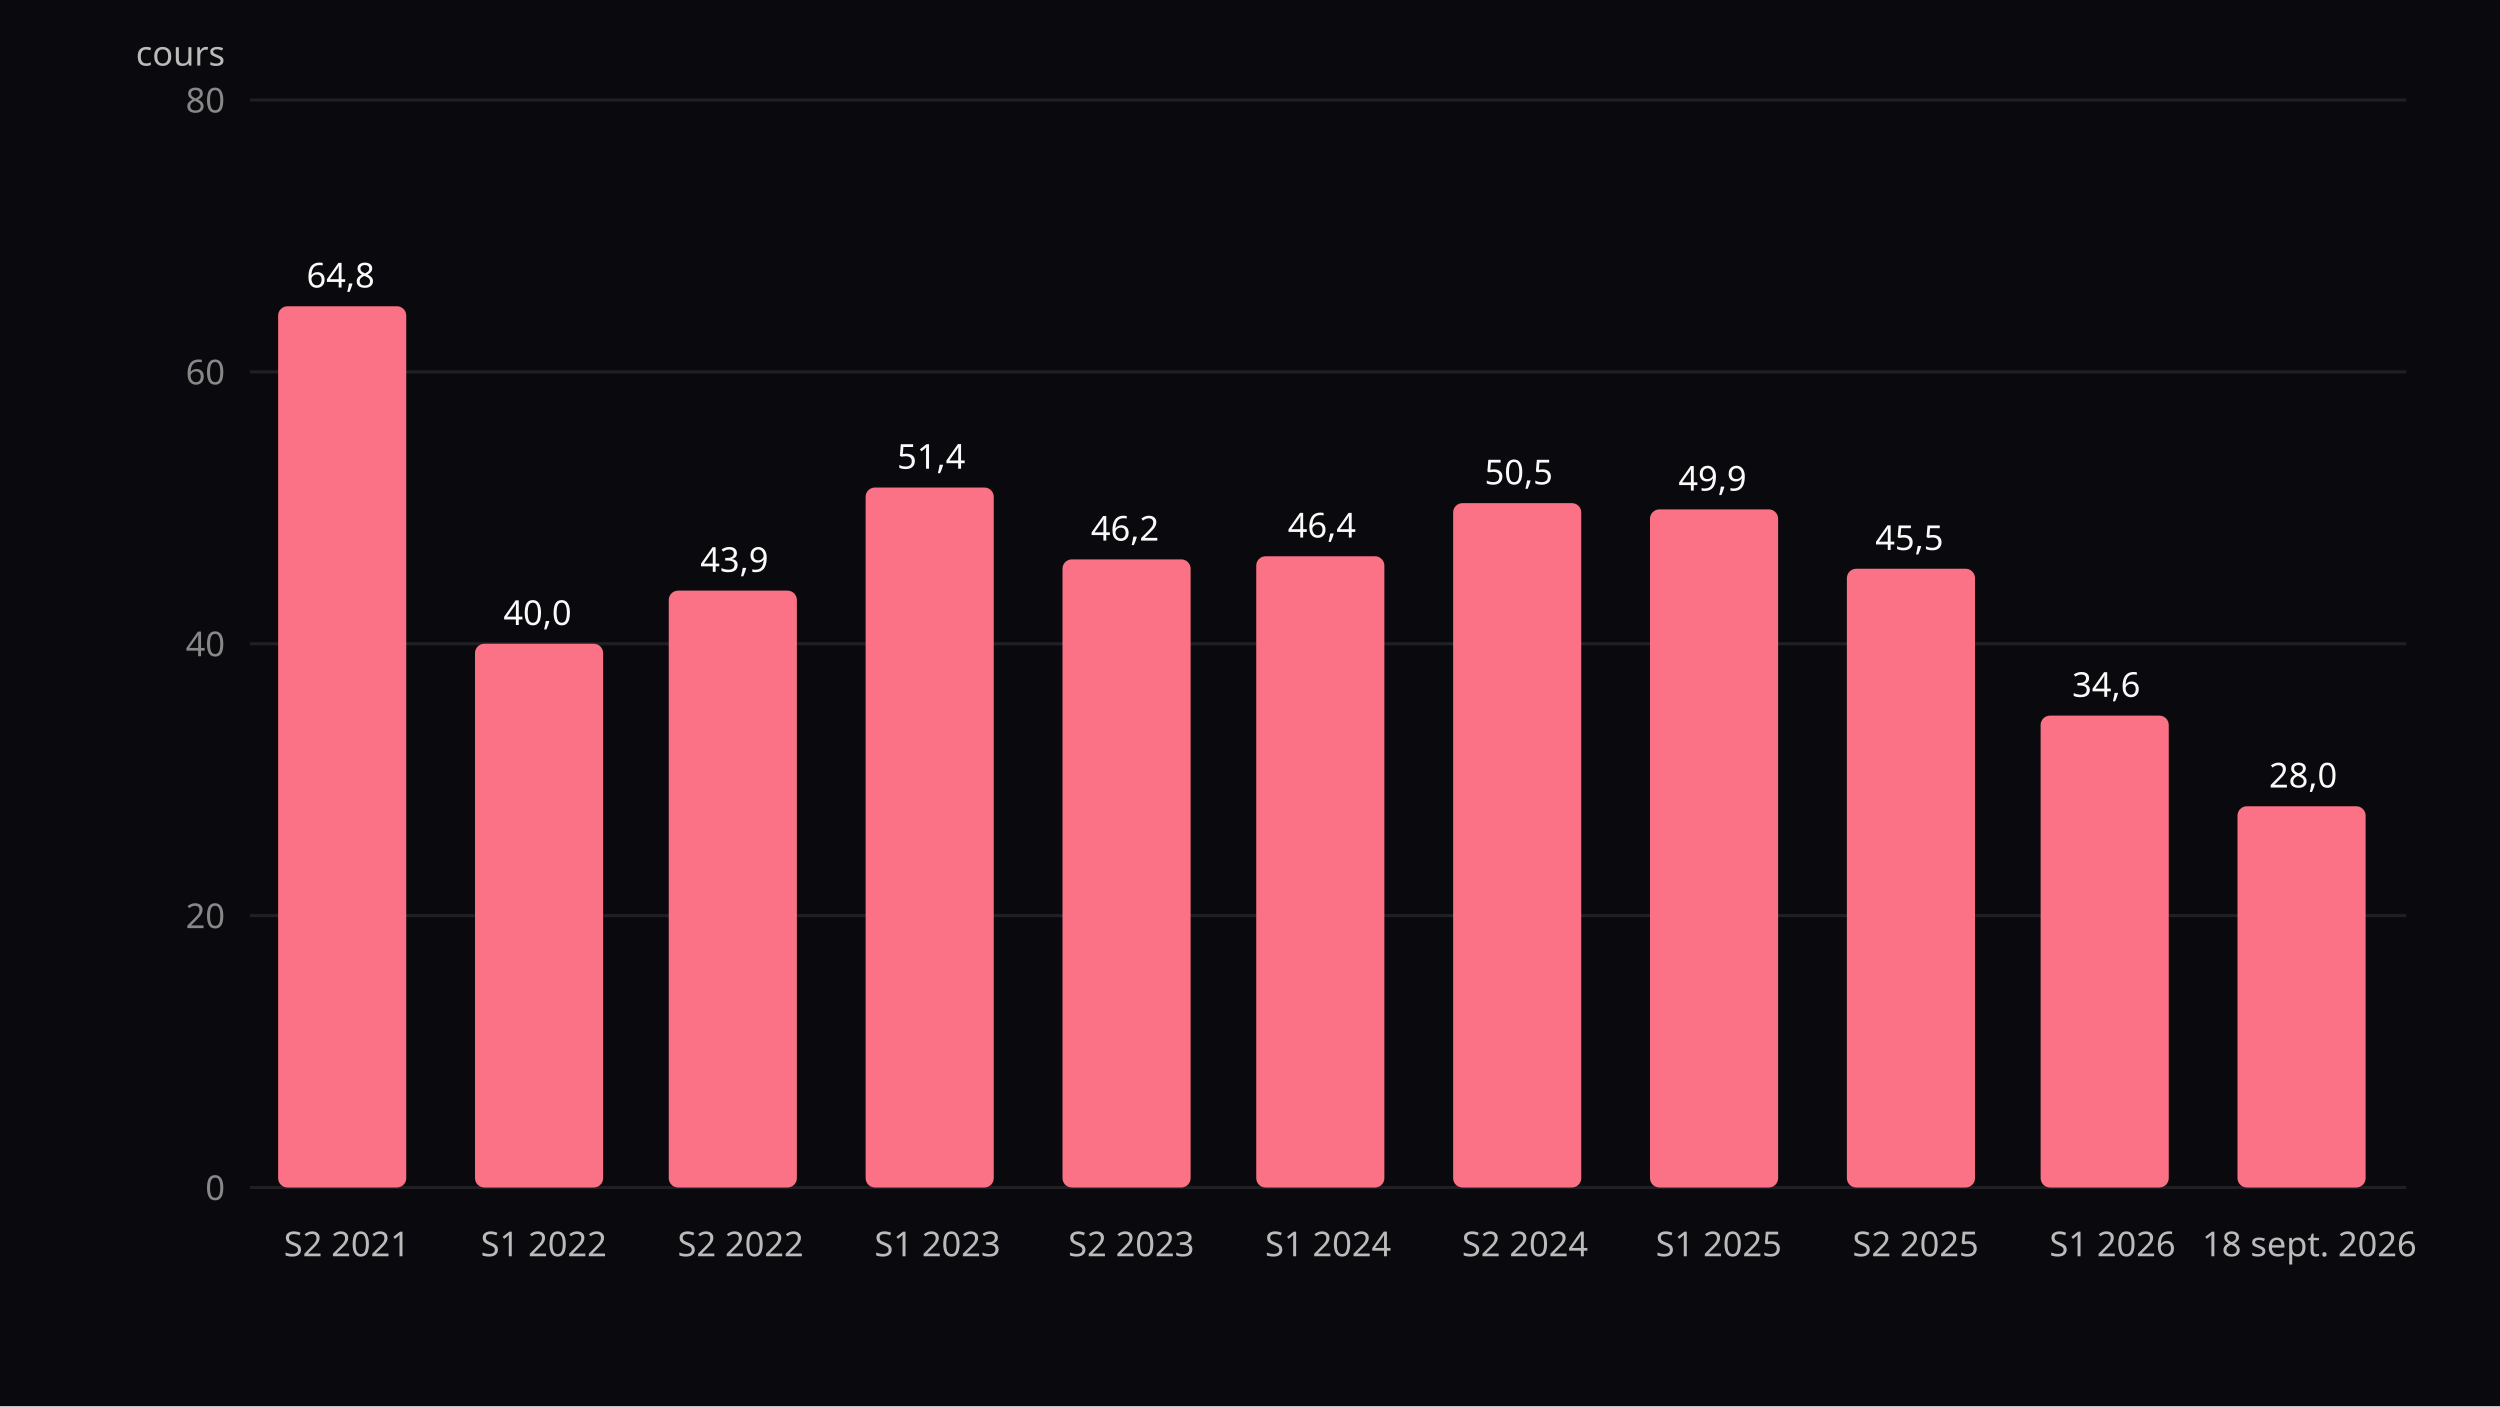
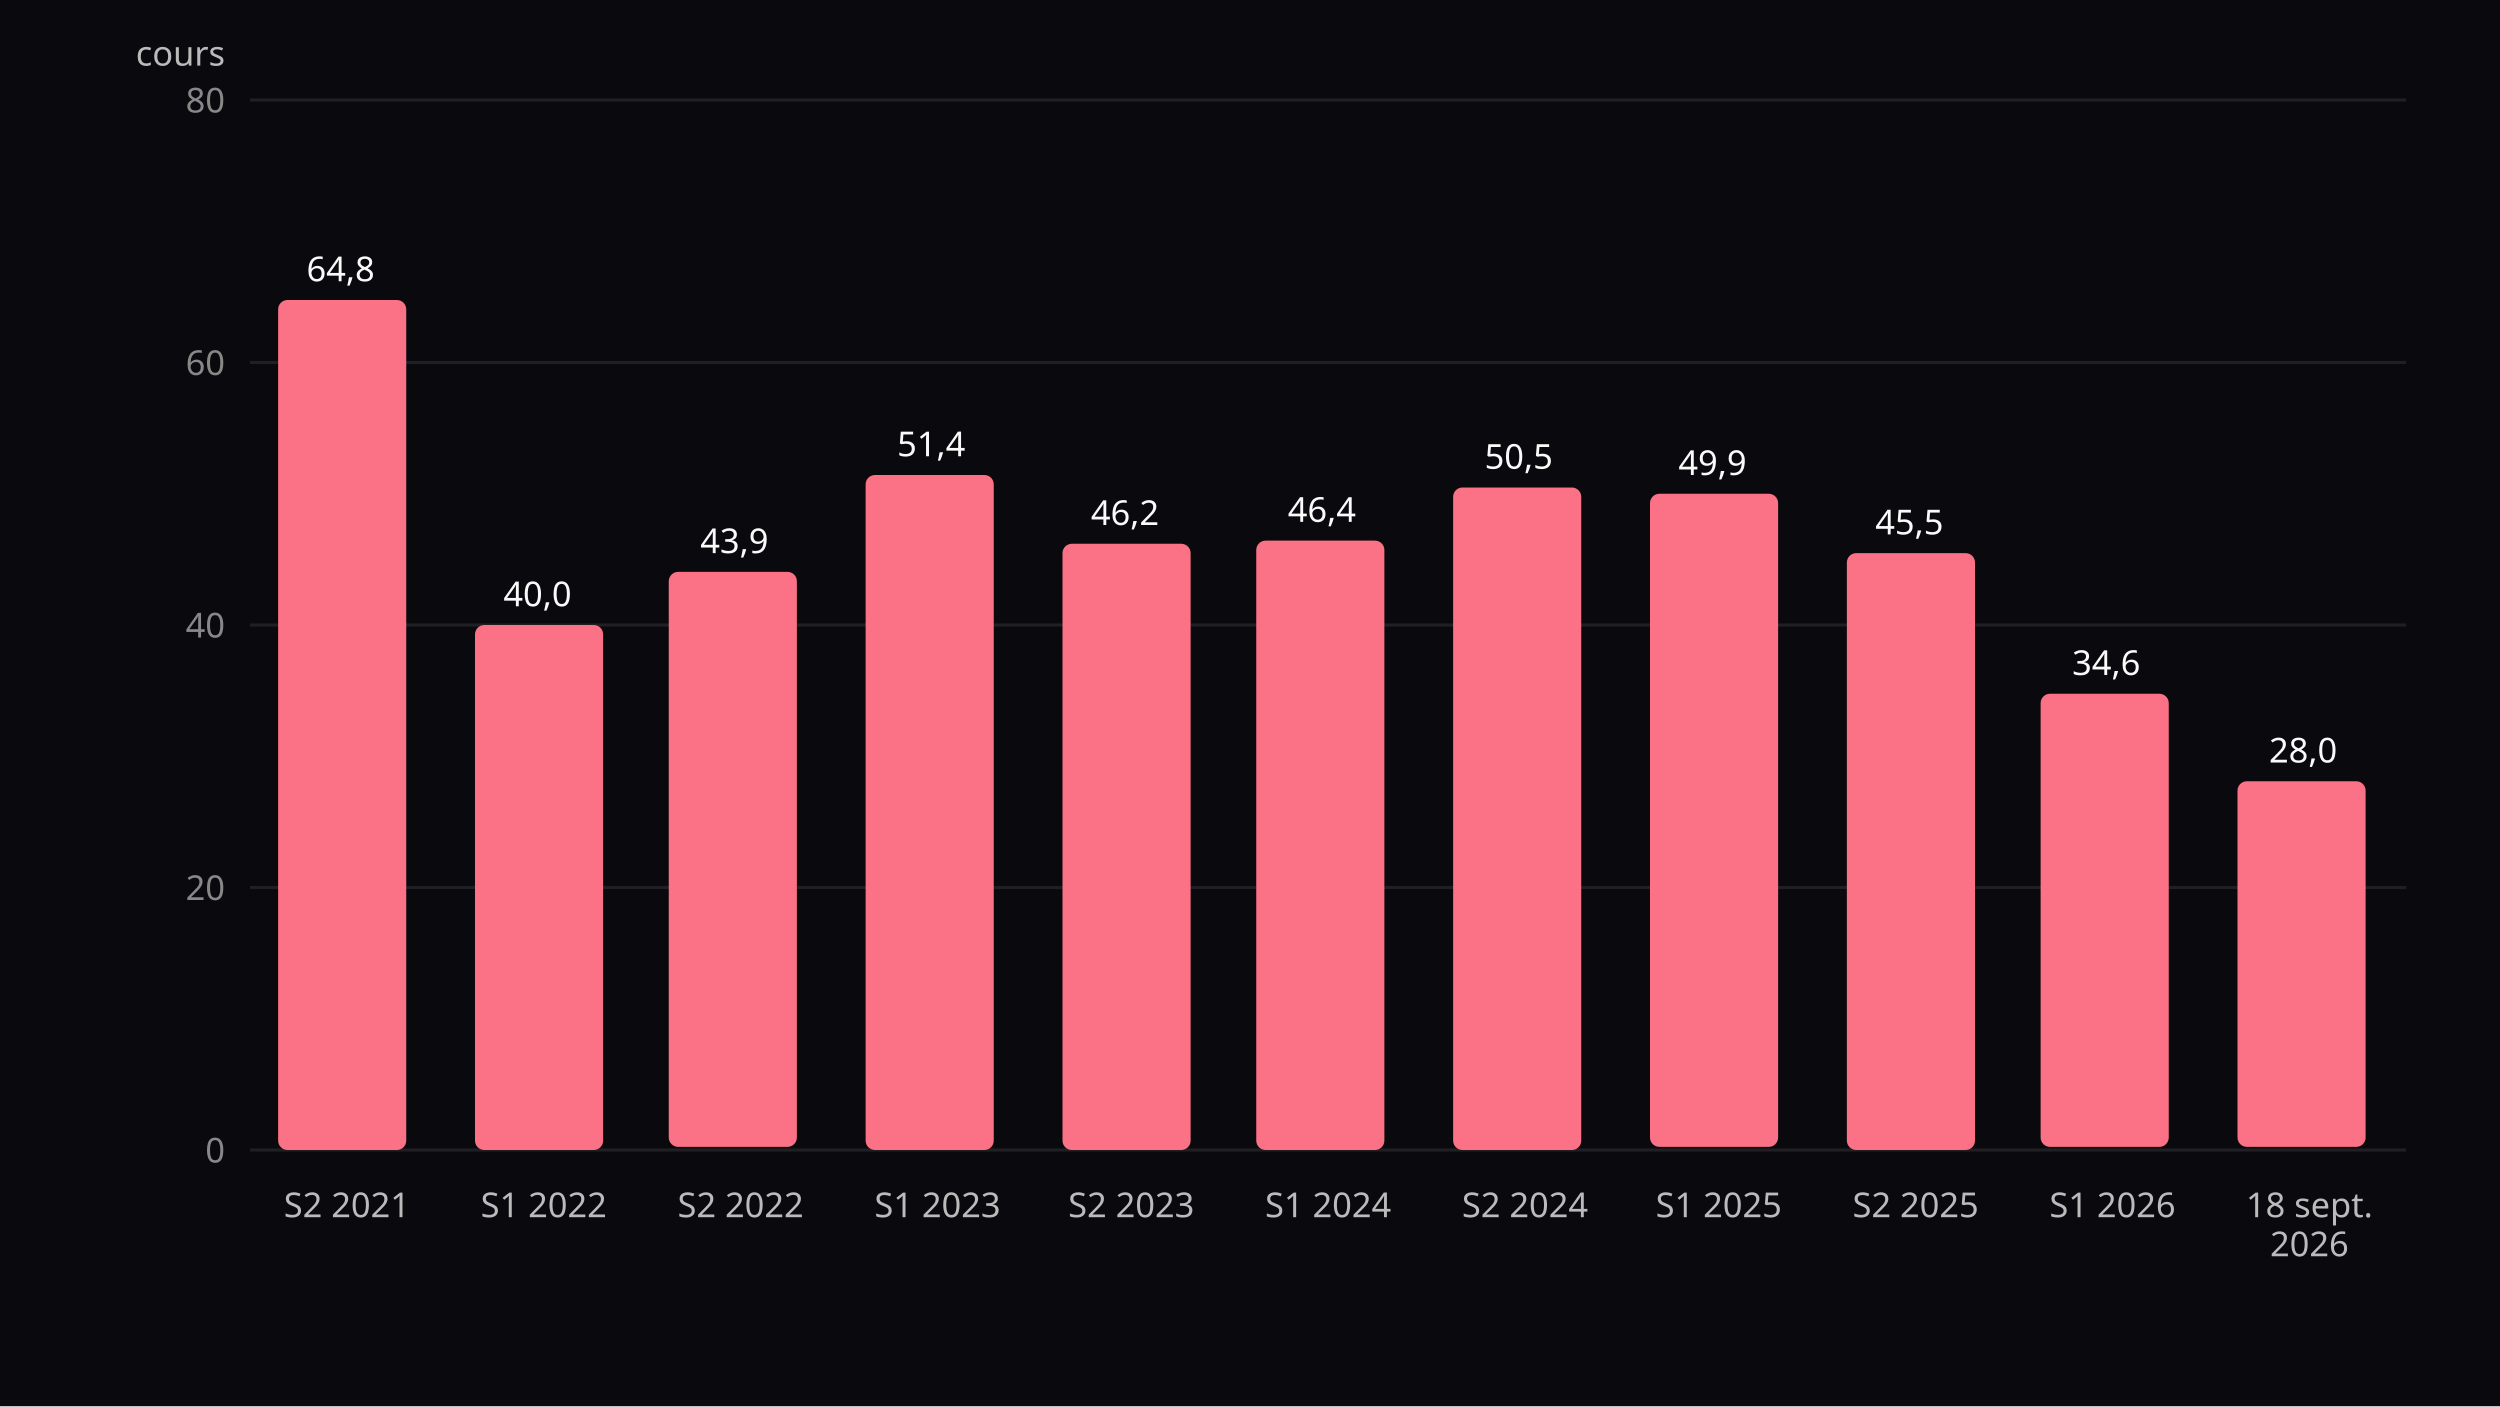
<svg xmlns="http://www.w3.org/2000/svg" viewBox="0 0 800 450" font-family="ui-sans-serif, system-ui">
  <rect width="800" height="450" fill="#0a0a0e" />
-   <line x1="80" y1="380" x2="770" y2="380" stroke="#1f1f24" stroke-width="1" />
-   <text x="72" y="384" text-anchor="end" fill="#888" font-size="11" font-family="ui-monospace">0</text>
-   <line x1="80" y1="293" x2="770" y2="293" stroke="#1f1f24" stroke-width="1" />
-   <text x="72" y="297" text-anchor="end" fill="#888" font-size="11" font-family="ui-monospace">20</text>
-   <line x1="80" y1="206" x2="770" y2="206" stroke="#1f1f24" stroke-width="1" />
-   <text x="72" y="210" text-anchor="end" fill="#888" font-size="11" font-family="ui-monospace">40</text>
-   <line x1="80" y1="119" x2="770" y2="119" stroke="#1f1f24" stroke-width="1" />
-   <text x="72" y="123" text-anchor="end" fill="#888" font-size="11" font-family="ui-monospace">60</text>
+   <line x1="80" y1="368" x2="770" y2="368" stroke="#1f1f24" stroke-width="1" />
+   <text x="72" y="372" text-anchor="end" fill="#888" font-size="11" font-family="ui-monospace">0</text>
+   <line x1="80" y1="284" x2="770" y2="284" stroke="#1f1f24" stroke-width="1" />
+   <text x="72" y="288" text-anchor="end" fill="#888" font-size="11" font-family="ui-monospace">20</text>
+   <line x1="80" y1="200" x2="770" y2="200" stroke="#1f1f24" stroke-width="1" />
+   <text x="72" y="204" text-anchor="end" fill="#888" font-size="11" font-family="ui-monospace">40</text>
+   <line x1="80" y1="116" x2="770" y2="116" stroke="#1f1f24" stroke-width="1" />
+   <text x="72" y="120" text-anchor="end" fill="#888" font-size="11" font-family="ui-monospace">60</text>
  <line x1="80" y1="32" x2="770" y2="32" stroke="#1f1f24" stroke-width="1" />
  <text x="72" y="36" text-anchor="end" fill="#888" font-size="11" font-family="ui-monospace">80</text>
  <text x="72" y="21" text-anchor="end" fill="#bbb" font-size="11" font-family="ui-monospace">cours</text>
-   <rect x="89" y="98" width="41" height="282" fill="#fb7185" rx="3" />
-   <text x="109" y="92" text-anchor="middle" fill="#fafafa" font-size="11" font-family="ui-monospace">64,8</text>
-   <text x="111" y="402" text-anchor="middle" fill="#bbb" font-size="11">S2 2021</text>
-   <rect x="152" y="206" width="41" height="174" fill="#fb7185" rx="3" />
-   <text x="172" y="200" text-anchor="middle" fill="#fafafa" font-size="11" font-family="ui-monospace">40,0</text>
-   <text x="174" y="402" text-anchor="middle" fill="#bbb" font-size="11">S1 2022</text>
-   <rect x="214" y="189" width="41" height="191" fill="#fb7185" rx="3" />
-   <text x="235" y="183" text-anchor="middle" fill="#fafafa" font-size="11" font-family="ui-monospace">43,9</text>
-   <text x="237" y="402" text-anchor="middle" fill="#bbb" font-size="11">S2 2022</text>
-   <rect x="277" y="156" width="41" height="224" fill="#fb7185" rx="3" />
-   <text x="298" y="150" text-anchor="middle" fill="#fafafa" font-size="11" font-family="ui-monospace">51,4</text>
-   <text x="300" y="402" text-anchor="middle" fill="#bbb" font-size="11">S1 2023</text>
-   <rect x="340" y="179" width="41" height="201" fill="#fb7185" rx="3" />
-   <text x="360" y="173" text-anchor="middle" fill="#fafafa" font-size="11" font-family="ui-monospace">46,2</text>
-   <text x="362" y="402" text-anchor="middle" fill="#bbb" font-size="11">S2 2023</text>
-   <rect x="402" y="178" width="41" height="202" fill="#fb7185" rx="3" />
-   <text x="423" y="172" text-anchor="middle" fill="#fafafa" font-size="11" font-family="ui-monospace">46,4</text>
-   <text x="425" y="402" text-anchor="middle" fill="#bbb" font-size="11">S1 2024</text>
-   <rect x="465" y="161" width="41" height="219" fill="#fb7185" rx="3" />
-   <text x="486" y="155" text-anchor="middle" fill="#fafafa" font-size="11" font-family="ui-monospace">50,5</text>
-   <text x="488" y="402" text-anchor="middle" fill="#bbb" font-size="11">S2 2024</text>
-   <rect x="528" y="163" width="41" height="217" fill="#fb7185" rx="3" />
-   <text x="548" y="157" text-anchor="middle" fill="#fafafa" font-size="11" font-family="ui-monospace">49,9</text>
-   <text x="550" y="402" text-anchor="middle" fill="#bbb" font-size="11">S1 2025</text>
-   <rect x="591" y="182" width="41" height="198" fill="#fb7185" rx="3" />
-   <text x="611" y="176" text-anchor="middle" fill="#fafafa" font-size="11" font-family="ui-monospace">45,5</text>
-   <text x="613" y="402" text-anchor="middle" fill="#bbb" font-size="11">S2 2025</text>
-   <rect x="653" y="229" width="41" height="151" fill="#fb7185" rx="3" />
-   <text x="674" y="223" text-anchor="middle" fill="#fafafa" font-size="11" font-family="ui-monospace">34,6</text>
-   <text x="676" y="402" text-anchor="middle" fill="#bbb" font-size="11">S1 2026</text>
-   <rect x="716" y="258" width="41" height="122" fill="#fb7185" rx="3" />
-   <text x="737" y="252" text-anchor="middle" fill="#fafafa" font-size="11" font-family="ui-monospace">28,0</text>
-   <text x="739" y="402" text-anchor="middle" fill="#bbb" font-size="11">18 sept. 2026</text>
+   <rect x="89" y="96" width="41" height="272" fill="#fb7185" rx="3" />
+   <text x="109" y="90" text-anchor="middle" fill="#fafafa" font-size="11" font-family="ui-monospace">64,8</text>
+   <text data-axe="x" x="111" y="389.5" text-anchor="middle" fill="#bbb" font-size="11">S2 2021</text>
+   <rect x="152" y="200" width="41" height="168" fill="#fb7185" rx="3" />
+   <text x="172" y="194" text-anchor="middle" fill="#fafafa" font-size="11" font-family="ui-monospace">40,0</text>
+   <text data-axe="x" x="174" y="389.5" text-anchor="middle" fill="#bbb" font-size="11">S1 2022</text>
+   <rect x="214" y="183" width="41" height="184" fill="#fb7185" rx="3" />
+   <text x="235" y="177" text-anchor="middle" fill="#fafafa" font-size="11" font-family="ui-monospace">43,9</text>
+   <text data-axe="x" x="237" y="389.5" text-anchor="middle" fill="#bbb" font-size="11">S2 2022</text>
+   <rect x="277" y="152" width="41" height="216" fill="#fb7185" rx="3" />
+   <text x="298" y="146" text-anchor="middle" fill="#fafafa" font-size="11" font-family="ui-monospace">51,4</text>
+   <text data-axe="x" x="300" y="389.5" text-anchor="middle" fill="#bbb" font-size="11">S1 2023</text>
+   <rect x="340" y="174" width="41" height="194" fill="#fb7185" rx="3" />
+   <text x="360" y="168" text-anchor="middle" fill="#fafafa" font-size="11" font-family="ui-monospace">46,2</text>
+   <text data-axe="x" x="362" y="389.5" text-anchor="middle" fill="#bbb" font-size="11">S2 2023</text>
+   <rect x="402" y="173" width="41" height="195" fill="#fb7185" rx="3" />
+   <text x="423" y="167" text-anchor="middle" fill="#fafafa" font-size="11" font-family="ui-monospace">46,4</text>
+   <text data-axe="x" x="425" y="389.5" text-anchor="middle" fill="#bbb" font-size="11">S1 2024</text>
+   <rect x="465" y="156" width="41" height="212" fill="#fb7185" rx="3" />
+   <text x="486" y="150" text-anchor="middle" fill="#fafafa" font-size="11" font-family="ui-monospace">50,5</text>
+   <text data-axe="x" x="488" y="389.5" text-anchor="middle" fill="#bbb" font-size="11">S2 2024</text>
+   <rect x="528" y="158" width="41" height="209" fill="#fb7185" rx="3" />
+   <text x="548" y="152" text-anchor="middle" fill="#fafafa" font-size="11" font-family="ui-monospace">49,9</text>
+   <text data-axe="x" x="550" y="389.5" text-anchor="middle" fill="#bbb" font-size="11">S1 2025</text>
+   <rect x="591" y="177" width="41" height="191" fill="#fb7185" rx="3" />
+   <text x="611" y="171" text-anchor="middle" fill="#fafafa" font-size="11" font-family="ui-monospace">45,5</text>
+   <text data-axe="x" x="613" y="389.5" text-anchor="middle" fill="#bbb" font-size="11">S2 2025</text>
+   <rect x="653" y="222" width="41" height="145" fill="#fb7185" rx="3" />
+   <text x="674" y="216" text-anchor="middle" fill="#fafafa" font-size="11" font-family="ui-monospace">34,6</text>
+   <text data-axe="x" x="676" y="389.5" text-anchor="middle" fill="#bbb" font-size="11">S1 2026</text>
+   <rect x="716" y="250" width="41" height="117" fill="#fb7185" rx="3" />
+   <text x="737" y="244" text-anchor="middle" fill="#fafafa" font-size="11" font-family="ui-monospace">28,0</text>
+   <text data-axe="x" x="739" y="389.5" text-anchor="middle" fill="#bbb" font-size="11">18 sept.</text>
+   <text data-axe="x" x="739" y="402" text-anchor="middle" fill="#bbb" font-size="11">2026</text>
</svg>
